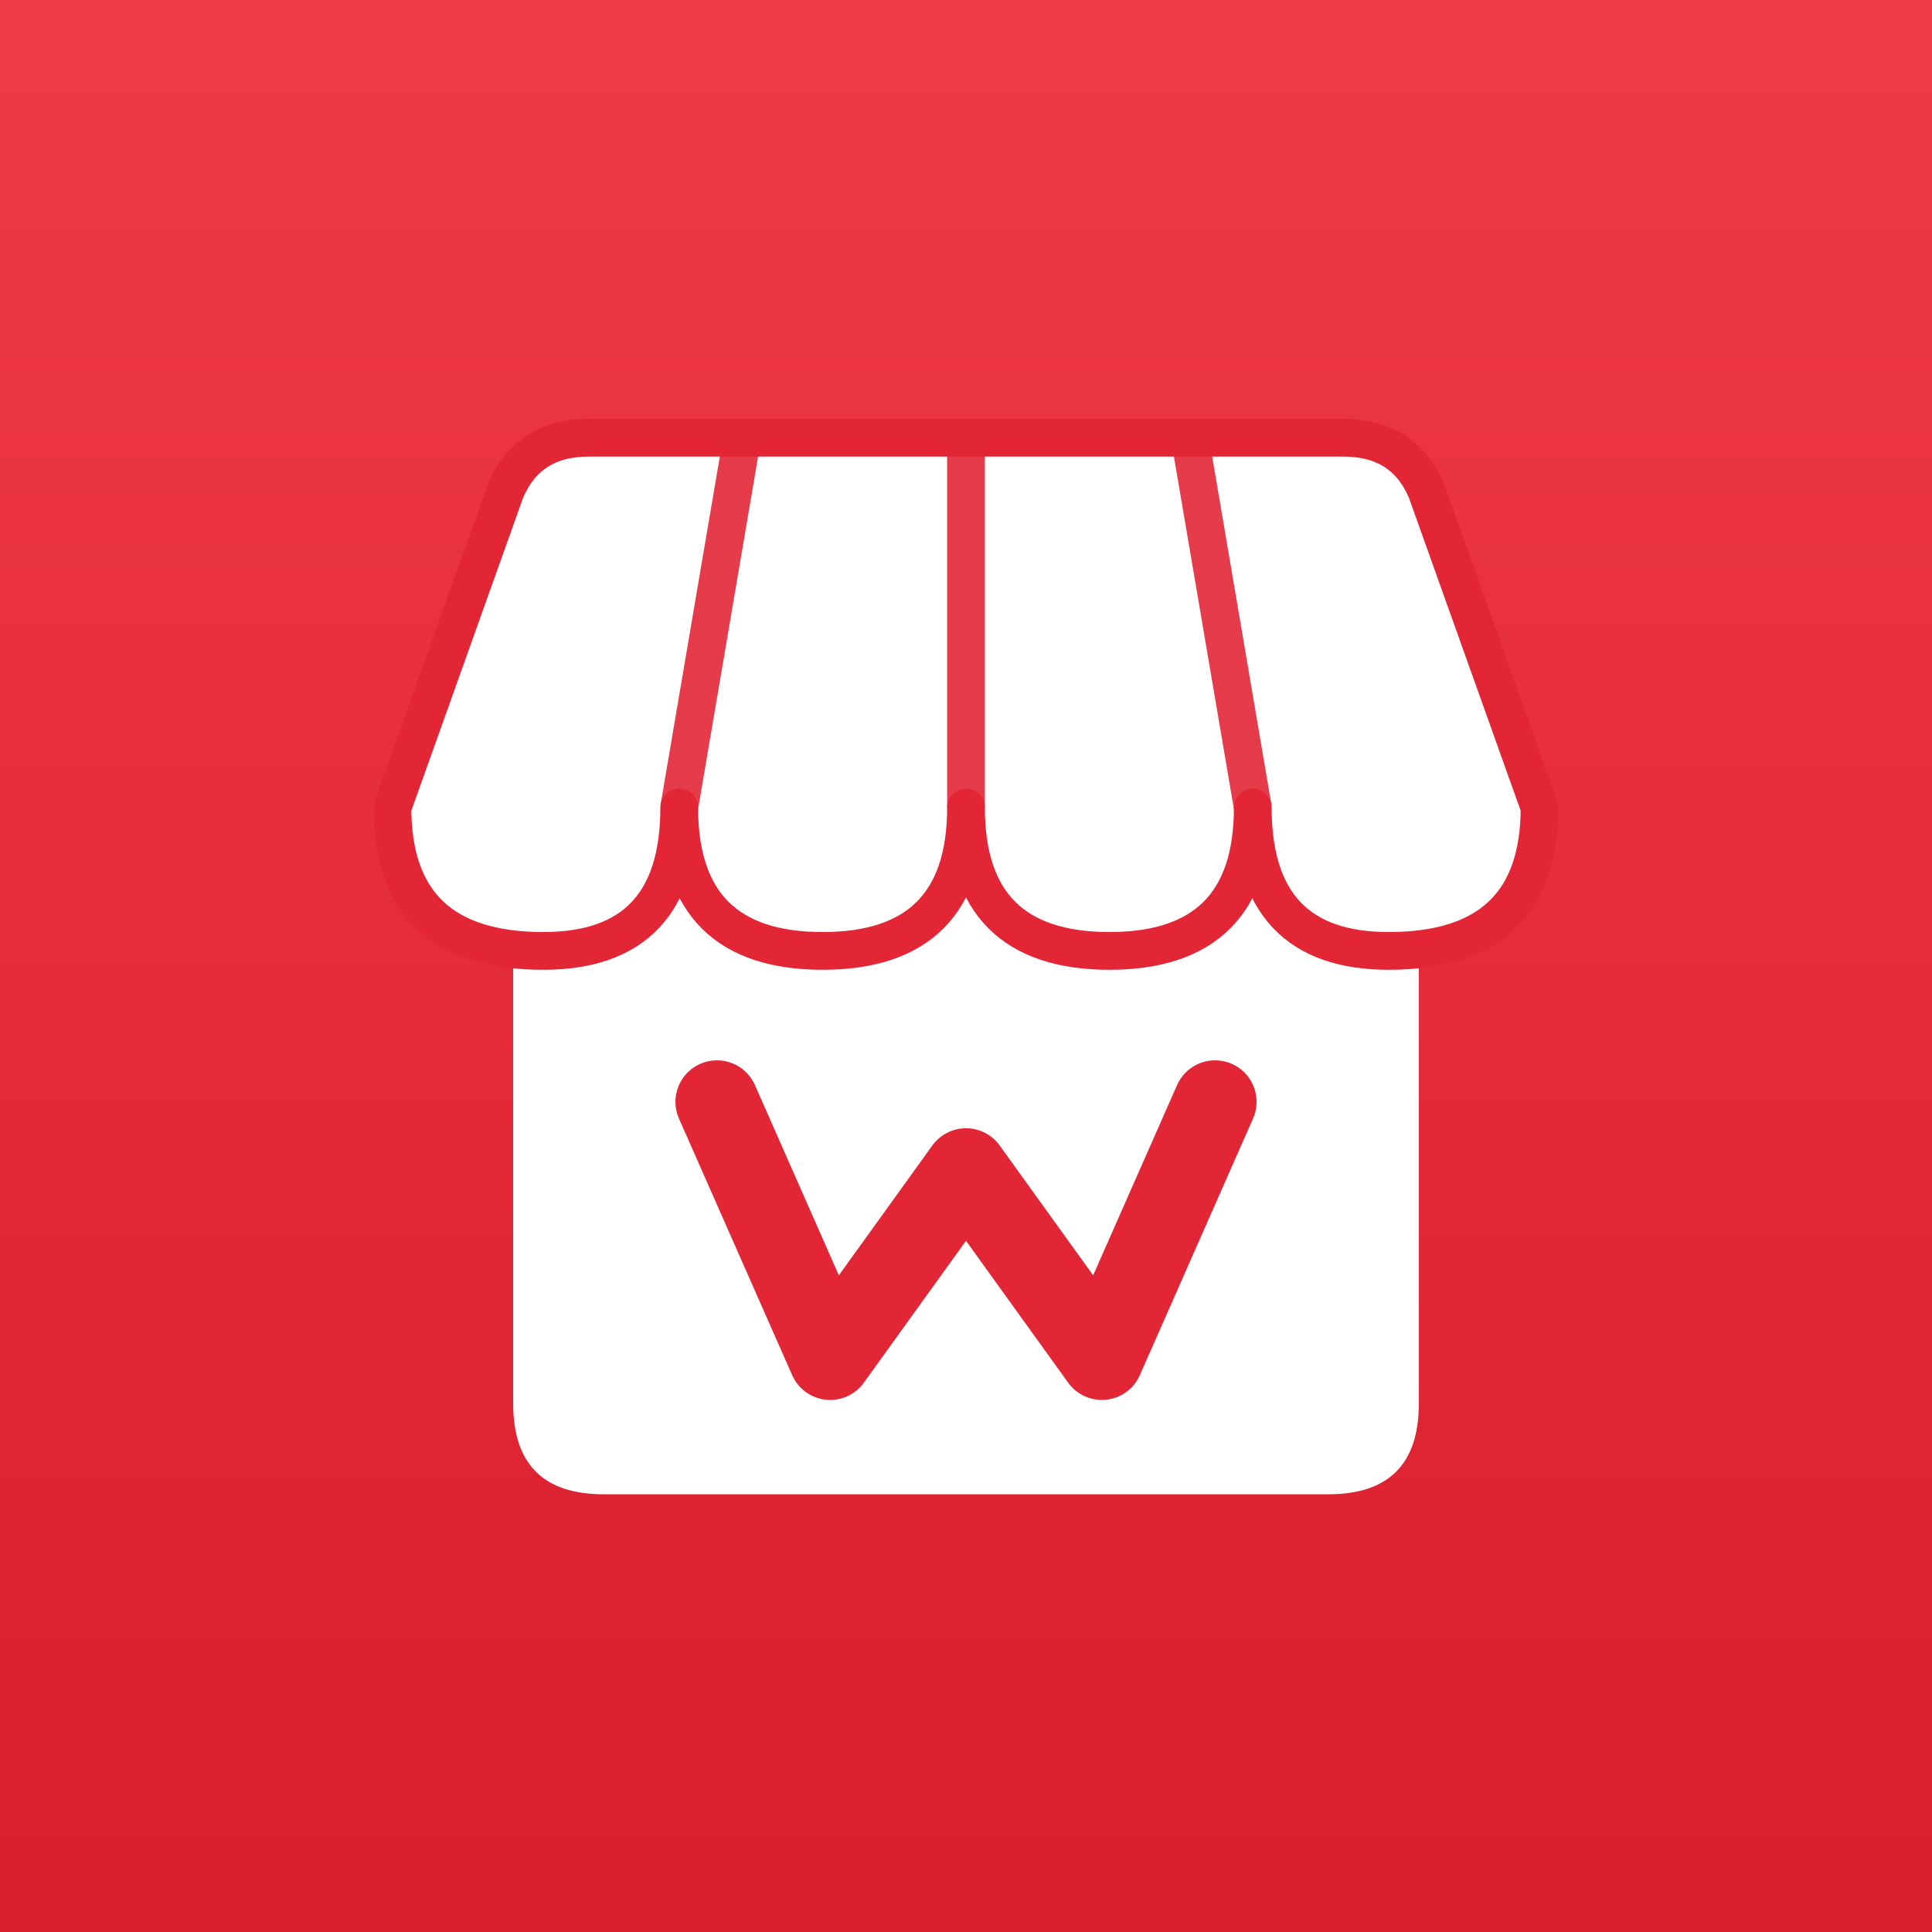
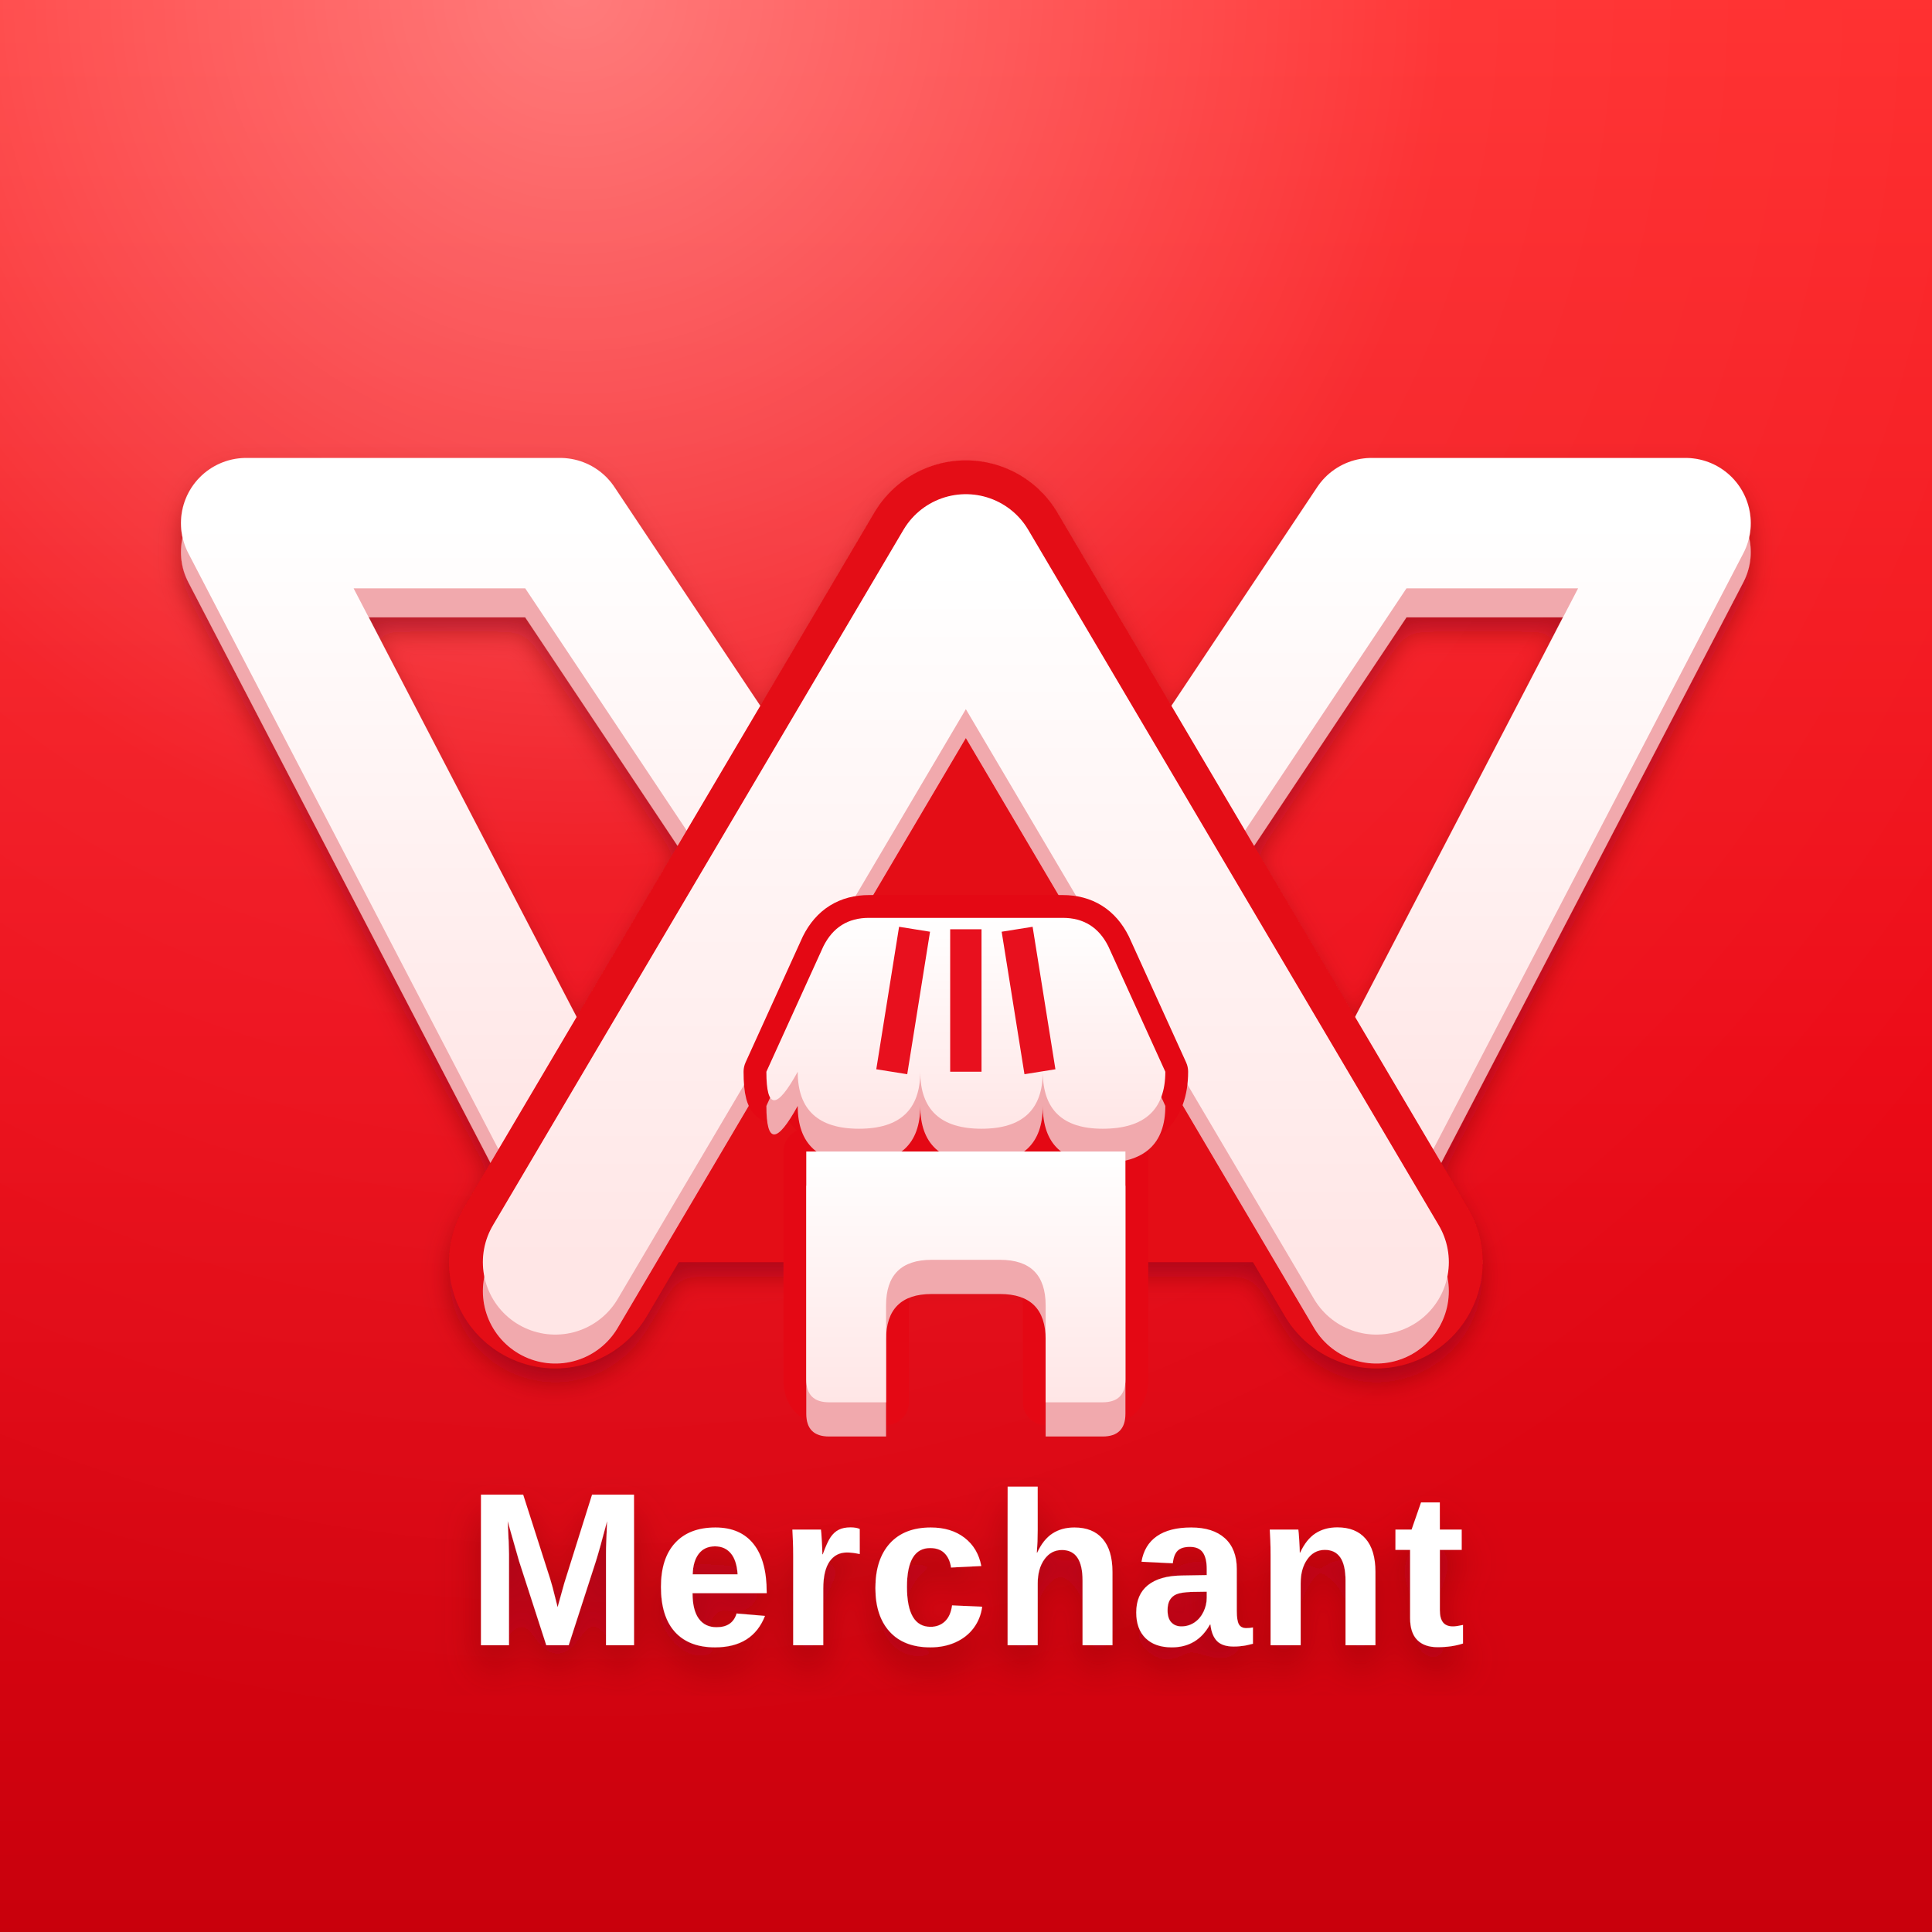
<svg xmlns="http://www.w3.org/2000/svg" viewBox="0 0 512 512">
  <defs>
-     <linearGradient id="g" x1="0" y1="0" x2="0" y2="1">
-       <stop offset="0" stop-color="#f03a48" />
-       <stop offset="1" stop-color="#d91d2c" />
+     <linearGradient id="bg" x1="0" y1="0" x2="0" y2="1">
+       <stop offset="0" stop-color="#ff2b2b" />
+       <stop offset=".55" stop-color="#ec0b17" />
+       <stop offset="1" stop-color="#c8000c" />
    </linearGradient>
+     <radialGradient id="gloss" cx=".3" cy="0" r=".9">
+       <stop offset="0" stop-color="#fff" stop-opacity=".38" />
+       <stop offset=".5" stop-color="#fff" stop-opacity=".06" />
+       <stop offset="1" stop-color="#fff" stop-opacity="0" />
+     </radialGradient>
+     <linearGradient id="white" x1="0" y1="0" x2="0" y2="1">
+       <stop offset="0" stop-color="#ffffff" />
+       <stop offset="1" stop-color="#ffe6e6" />
+     </linearGradient>
+     <filter id="sh" x="-20%" y="-20%" width="140%" height="150%">
+       <feDropShadow dx="0" dy="6" stdDeviation="5" flood-color="#7a0008" flood-opacity=".5" />
+     </filter>
  </defs>
-   <rect width="512" height="512" rx="0" fill="url(#g)" />
-   <path d="M136 228 V372 Q136 396 160 396 H352 Q376 396 376 372 V228" fill="#fff" />
-   <path d="M104 214 L134 130 Q140 116 156 116 H356 Q372 116 378 130 L408 214 Q408 252 368 252 Q332 252 332 214 Q332 252 294 252 Q256 252 256 214 Q256 252 218 252 Q180 252 180 214 Q180 252 144 252 Q104 252 104 214Z" fill="#fff" stroke="#e32636" stroke-width="10" stroke-linejoin="round" />
-   <path d="M196 120 L180 214 M316 120 L332 214 M256 120 V214" stroke="#e32636" stroke-width="10" opacity=".9" />
-   <path d="M190 292 L220 360 L256 310 L292 360 L322 292" fill="none" stroke="#e32636" stroke-width="22" stroke-linecap="round" stroke-linejoin="round" />
+   <rect width="512" height="512" rx="0" fill="url(#bg)" />
+   <rect width="512" height="512" rx="0" fill="url(#gloss)" />
+   <g transform="translate(10.2 -6) scale(0.64)">
+     <g filter="url(#sh)">
+       <g stroke="#f1a9ad" fill="none" transform="translate(0 12)" stroke-linecap="round" stroke-linejoin="round">
+         <path d="M300 352 L216 226 H86 L214 472" stroke-width="54" />
+         <path d="M468 352 L552 226 H682 L554 472" stroke-width="54" />
+       </g>
+       <g stroke="url(#white)" fill="none" stroke-linecap="round" stroke-linejoin="round">
+         <path d="M300 352 L216 226 H86 L214 472" stroke-width="54" />
+         <path d="M468 352 L552 226 H682 L554 472" stroke-width="54" />
+       </g>
+       <g fill="none">
+         <g stroke="#e40814" fill="#e40814" stroke-linecap="round" stroke-linejoin="round" style="stroke-width:88">
+           <path d="M214 532 L384 244 L554 532" stroke-width="88" />
+         </g>
+       </g>
+       <g stroke="#f1a9ad" fill="none" transform="translate(0 12)" stroke-linecap="round" stroke-linejoin="round">
+         <path d="M214 532 L384 244 L554 532" stroke-width="60" />
+       </g>
+       <g stroke="url(#white)" fill="none" stroke-linecap="round" stroke-linejoin="round">
+         <path d="M214 532 L384 244 L554 532" stroke-width="60" />
+       </g>
+     </g>
+     <g transform="translate(384 498) scale(1.18) translate(-384 -486)">
+       <g stroke="#e40814" fill="#e40814" stroke-linecap="round" stroke-linejoin="round" style="stroke-width:16">
+         <path d="M314 448 L334 404 Q339 394 350 394 H418 Q429 394 434 404 L454 448 Q454 468 432 468 Q411 468 411 448 Q411 468 389.5 468 Q368 468 368 448 Q368 468 346.5 468 Q325 468 325 448 Q314 468 314 448Z" />
+         <path d="M328 476 H440 V556 Q440 564 432 564 H412 V530 Q412 514 396 514 H372 Q356 514 356 530 V564 H336 Q328 564 328 556Z" />
+       </g>
+       <g stroke="#f1a9ad" fill="#f1a9ad" transform="translate(0 12)" stroke-linecap="round" stroke-linejoin="round">
+         <path d="M314 448 L334 404 Q339 394 350 394 H418 Q429 394 434 404 L454 448 Q454 468 432 468 Q411 468 411 448 Q411 468 389.5 468 Q368 468 368 448 Q368 468 346.5 468 Q325 468 325 448 Q314 468 314 448Z" stroke="none" />
+         <path d="M328 476 H440 V556 Q440 564 432 564 H412 V530 Q412 514 396 514 H372 Q356 514 356 530 V564 H336 Q328 564 328 556Z" stroke="none" />
+       </g>
+       <g stroke="url(#white)" fill="url(#white)" stroke-linecap="round" stroke-linejoin="round">
+         <path d="M314 448 L334 404 Q339 394 350 394 H418 Q429 394 434 404 L454 448 Q454 468 432 468 Q411 468 411 448 Q411 468 389.5 468 Q368 468 368 448 Q368 468 346.5 468 Q325 468 325 448 Q314 468 314 448Z" stroke="none" />
+         <path d="M328 476 H440 V556 Q440 564 432 564 H412 V530 Q412 514 396 514 H372 Q356 514 356 530 V564 H336 Q328 564 328 556Z" stroke="none" />
+       </g>
+       <path d="M366 398 L358 448 M402 398 L410 448 M384 398 V448" stroke="#e8101e" stroke-width="11" />
+     </g>
+   </g>
+   <text x="256" y="436" text-anchor="middle" font-family="Liberation Sans, Arial, Helvetica, sans-serif" font-weight="700" font-size="58" letter-spacing="1" fill="#fff" filter="url(#sh)">Merchant</text>
</svg>
